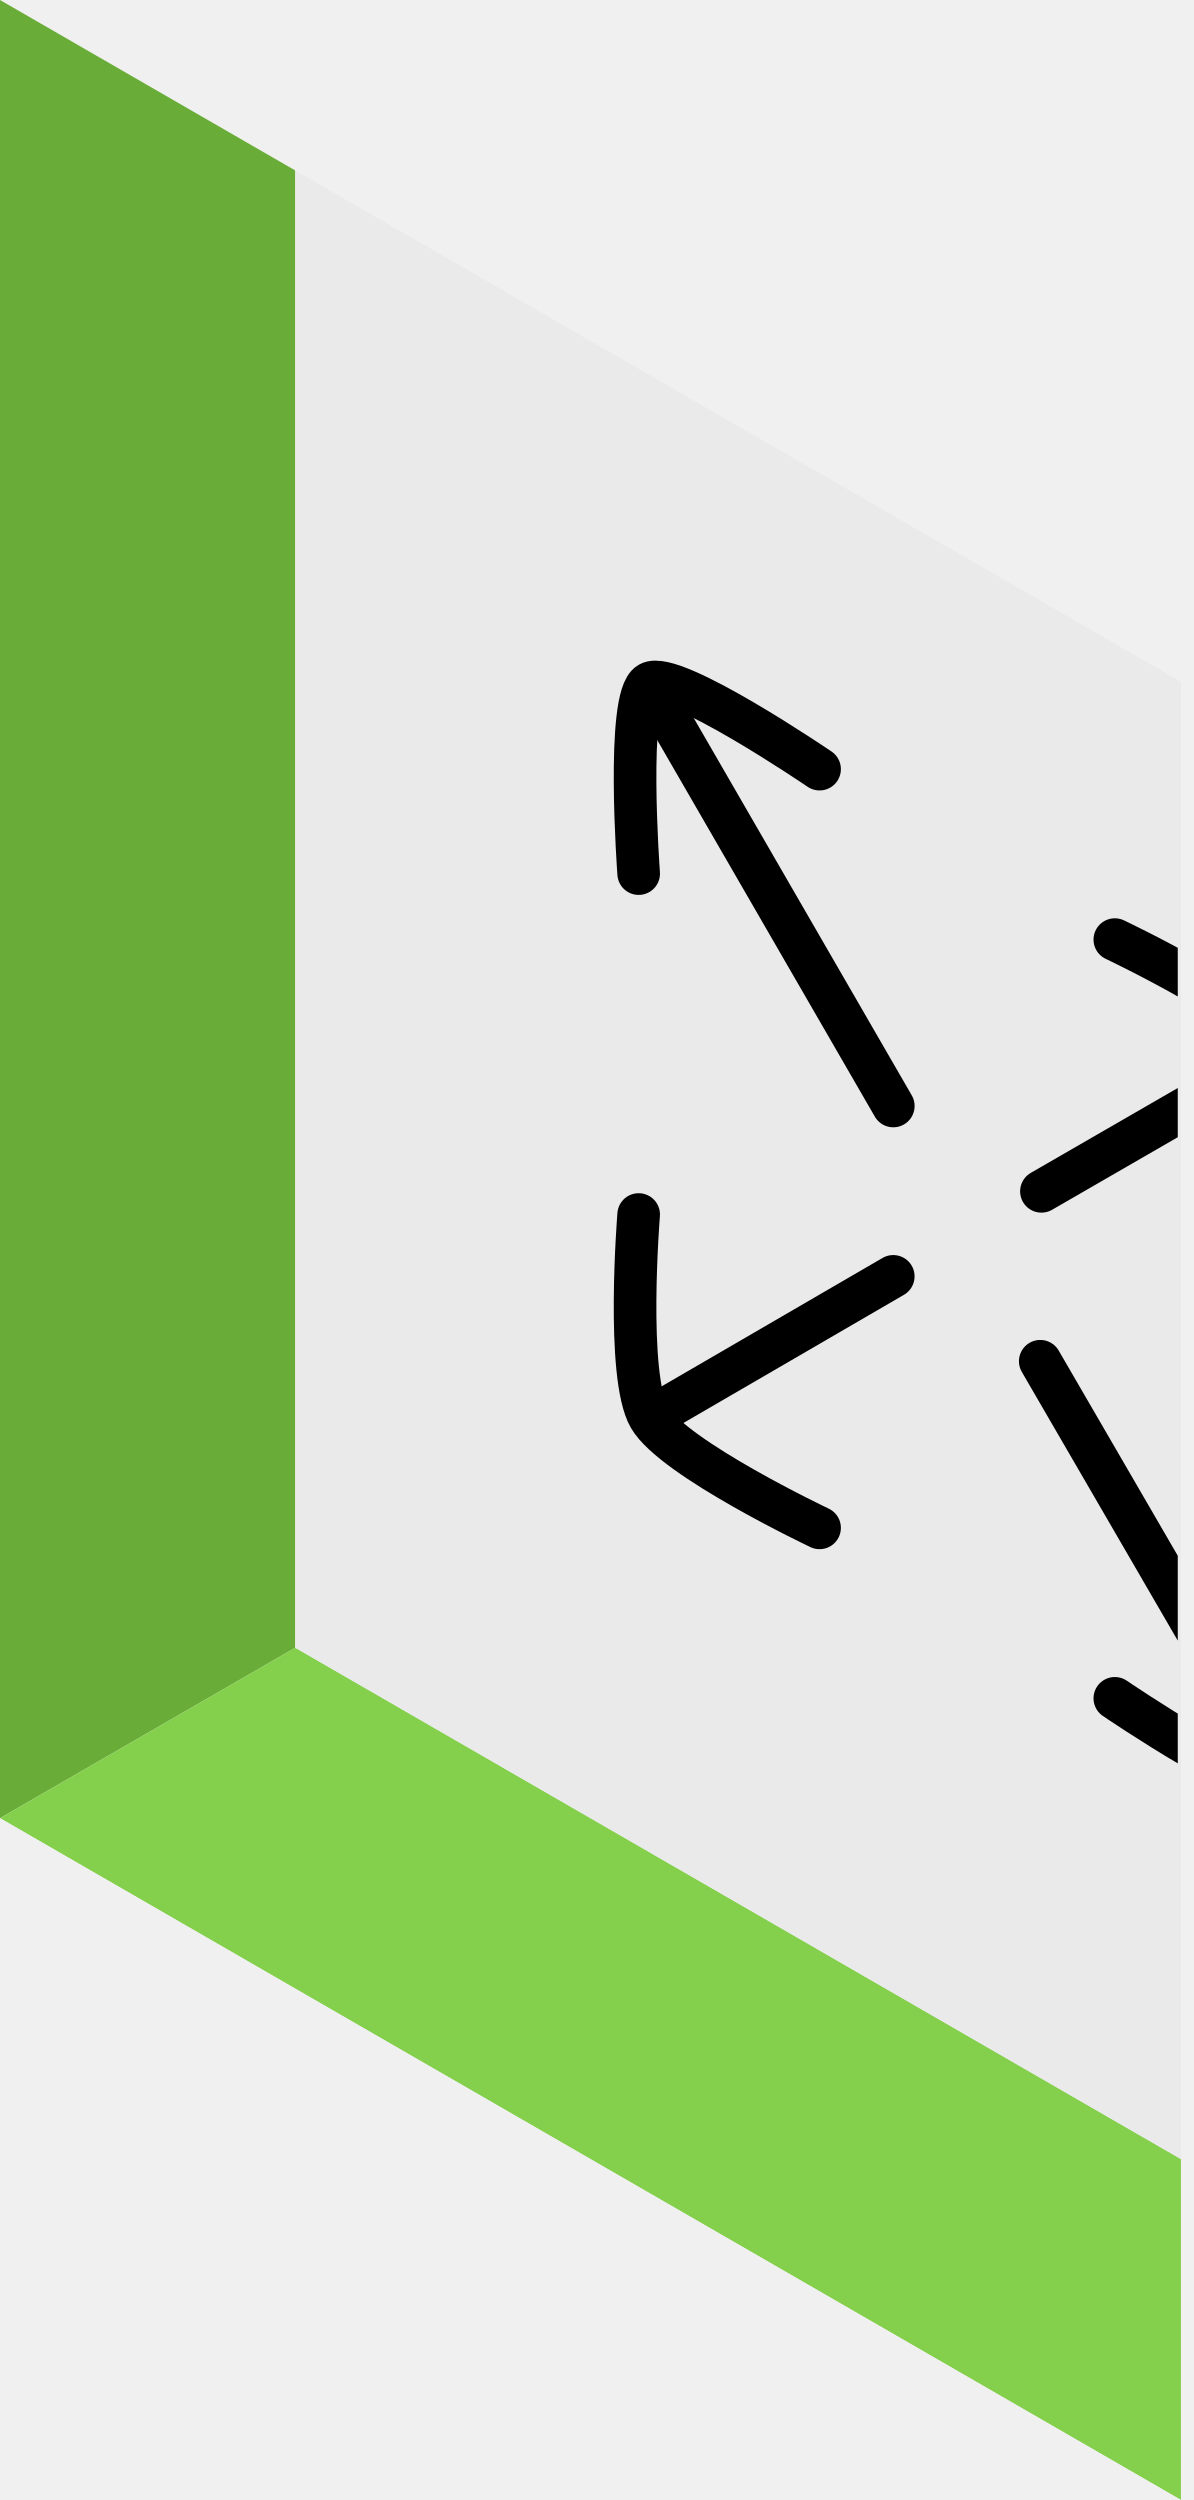
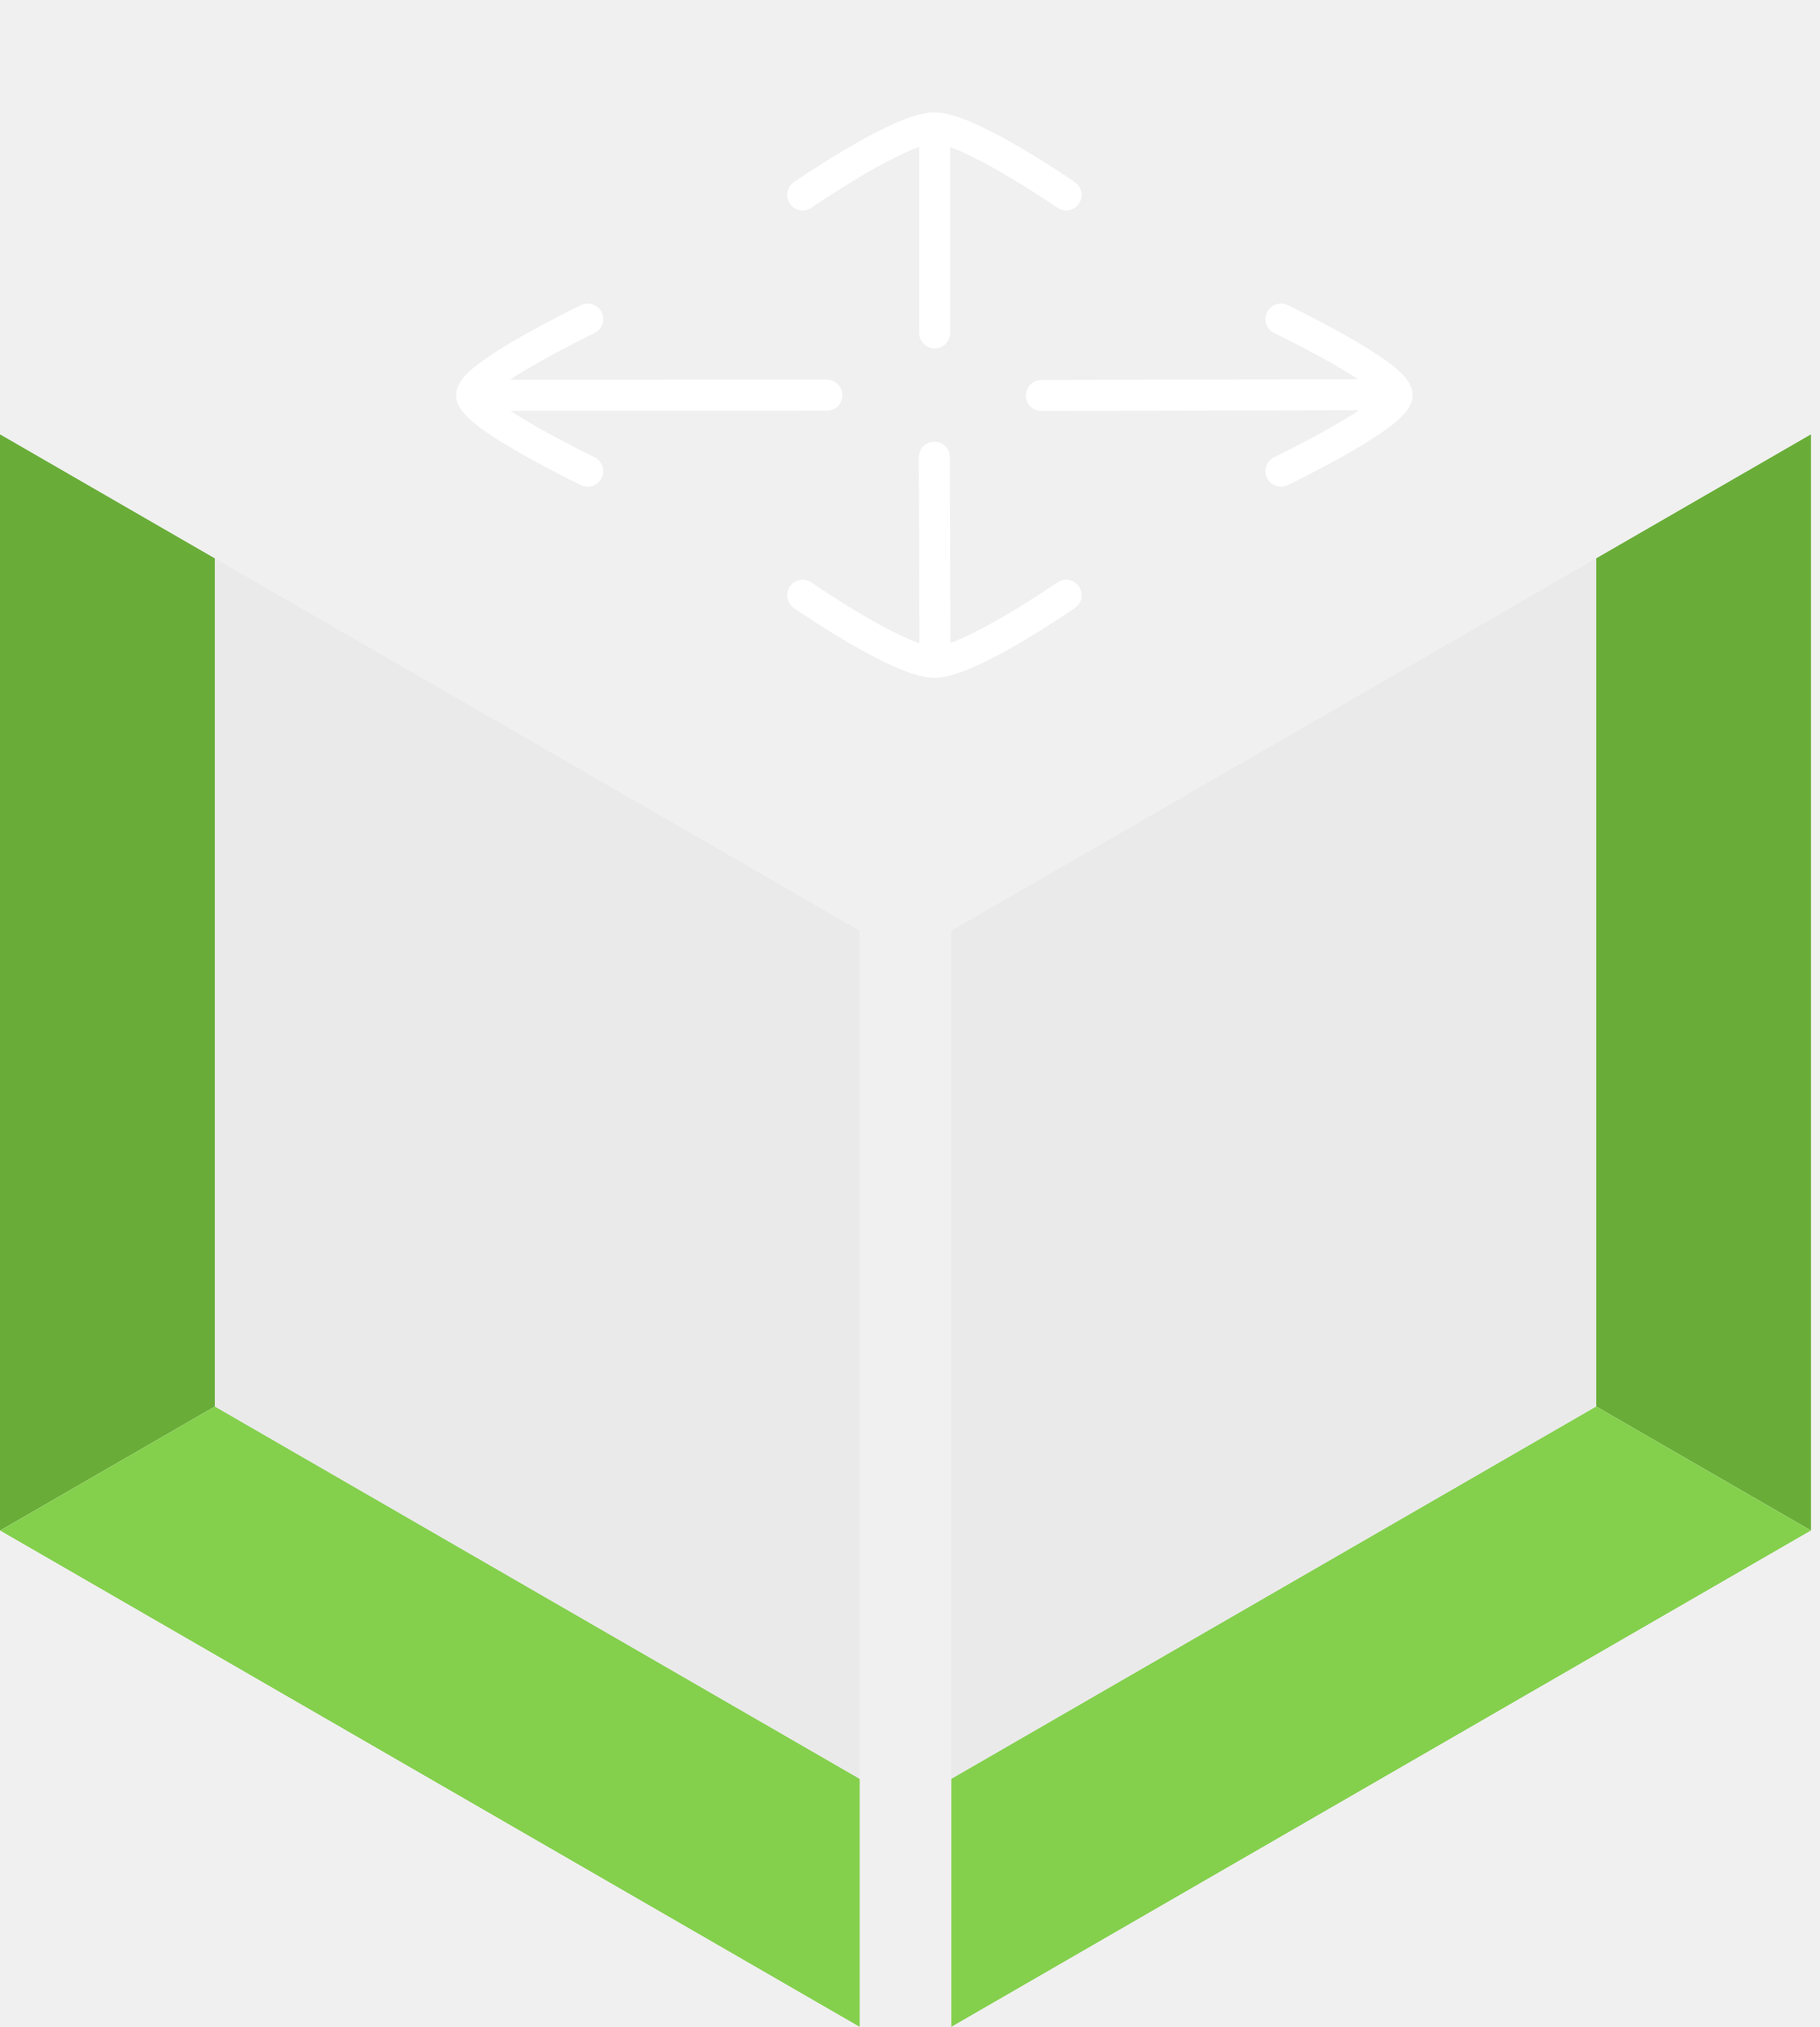
- <svg xmlns="http://www.w3.org/2000/svg" width="42" height="88" viewBox="0 0 42 88" fill="none">
-   <mask id="mask0_2170_23103" style="mask-type:alpha" maskUnits="userSpaceOnUse" x="0" y="0" width="42" height="88">
-     <rect width="48" height="64" transform="matrix(0.866025 0.5 0 1 0 0)" fill="#D9D9D9" />
+ <svg xmlns="http://www.w3.org/2000/svg" width="88" height="98" viewBox="0 0 88 98" fill="none">
+   <mask id="mask0_2338_16691" style="mask-type:alpha" maskUnits="userSpaceOnUse" x="0" y="21" width="42" height="77">
+     <rect width="48" height="53" transform="matrix(0.866025 0.5 0 1 0 21)" fill="#D9D9D9" />
  </mask>
-   <g mask="url(#mask0_2170_23103)">
-     <rect width="12" height="64" transform="matrix(0.866025 -0.5 0 1 0 0)" fill="#69AD38" />
-     <rect width="48" height="12" transform="matrix(0.866025 0.5 -0.866025 0.5 10.3926 58)" fill="#84D04D" />
-     <rect width="48" height="64" transform="matrix(0.866025 0.5 0 1 10.3926 -6)" fill="#EAEAEA" />
+   <g mask="url(#mask0_2338_16691)">
+     <rect width="12" height="53" transform="matrix(0.866025 -0.5 0 1 0 21)" fill="#69AD38" />
+     <rect width="48" height="12" transform="matrix(0.866025 0.5 -0.866025 0.5 10.3926 68)" fill="#84D04D" />
+     <rect width="48" height="53" transform="matrix(0.866025 0.5 0 1 10.3926 15)" fill="#EAEAEA" />
  </g>
-   <g clip-path="url(#clip0_2170_23103)">
-     <path d="M28.849 27.074C28.849 27.074 23.697 23.566 22.858 24.05C22.019 24.535 22.481 30.751 22.481 30.751" stroke="black" stroke-width="1.5" stroke-linecap="round" stroke-linejoin="round" />
-     <path d="M28.849 53.781C28.849 53.781 23.697 51.34 22.858 49.887C22.019 48.434 22.481 42.751 22.481 42.751" stroke="black" stroke-width="1.5" stroke-linecap="round" stroke-linejoin="round" />
-     <path d="M39.242 33.074C39.242 33.074 44.394 35.515 45.233 36.969C46.072 38.422 45.61 44.104 45.61 44.104" stroke="black" stroke-width="1.5" stroke-linecap="round" stroke-linejoin="round" />
-     <path d="M39.242 59.781C39.242 59.781 44.394 63.29 45.233 62.805C46.072 62.321 45.61 56.104 45.61 56.104" stroke="black" stroke-width="1.5" stroke-linecap="round" stroke-linejoin="round" />
-     <path d="M36.658 41.935L44.519 37.396" stroke="black" stroke-width="1.5" stroke-linecap="round" stroke-linejoin="round" />
-     <path d="M31.443 44.928L23.185 49.728" stroke="black" stroke-width="1.5" stroke-linecap="round" stroke-linejoin="round" />
-     <path d="M31.444 38.931L23.453 25.102" stroke="black" stroke-width="1.5" stroke-linecap="round" stroke-linejoin="round" />
-     <path d="M36.617 47.916L45.123 62.571" stroke="black" stroke-width="1.5" stroke-linecap="round" stroke-linejoin="round" />
+   <mask id="mask1_2338_16691" style="mask-type:alpha" maskUnits="userSpaceOnUse" x="46" y="20" width="42" height="78">
+     <rect width="48" height="53" transform="matrix(-0.866025 0.5 0 1 87.5693 20.998)" fill="#D9D9D9" />
+   </mask>
+   <g mask="url(#mask1_2338_16691)">
+     <rect width="12" height="53" transform="matrix(-0.866025 -0.5 0 1 87.5693 20.998)" fill="#69AD38" />
+     <rect width="48" height="12" transform="matrix(-0.866025 0.5 0.866025 0.5 77.1768 67.998)" fill="#84D04D" />
+     <rect width="48" height="53" transform="matrix(-0.866025 0.5 0 1 77.1768 14.998)" fill="#EAEAEA" />
+   </g>
+   <g clip-path="url(#clip0_2338_16691)">
+     <path d="M28.42 15.427C28.42 15.427 22.805 18.135 22.805 19.104C22.805 20.072 28.42 22.78 28.42 22.78" stroke="white" stroke-width="1.5" stroke-linecap="round" stroke-linejoin="round" />
+     <path d="M51.549 28.78C51.549 28.78 46.859 32.022 45.181 32.022C43.502 32.022 38.813 28.78 38.813 28.78" stroke="white" stroke-width="1.5" stroke-linecap="round" stroke-linejoin="round" />
+     <path d="M38.813 9.425C38.813 9.425 43.503 6.183 45.181 6.183C46.859 6.183 51.549 9.425 51.549 9.425" stroke="white" stroke-width="1.5" stroke-linecap="round" stroke-linejoin="round" />
+     <path d="M61.941 22.778C61.941 22.778 67.556 20.07 67.556 19.102C67.556 18.133 61.941 15.425 61.941 15.425" stroke="white" stroke-width="1.5" stroke-linecap="round" stroke-linejoin="round" />
+     <path d="M45.194 16.093L45.194 7.016" stroke="white" stroke-width="1.5" stroke-linecap="round" stroke-linejoin="round" />
+     <path d="M45.179 22.107L45.207 31.659" stroke="white" stroke-width="1.5" stroke-linecap="round" stroke-linejoin="round" />
+     <path d="M39.984 19.107L24.013 19.113" stroke="white" stroke-width="1.5" stroke-linecap="round" stroke-linejoin="round" />
+     <path d="M50.353 19.121L67.299 19.082" stroke="white" stroke-width="1.5" stroke-linecap="round" stroke-linejoin="round" />
  </g>
  <defs>
-     <clipPath id="clip0_2170_23103">
-       <rect width="31.705" height="31.705" fill="white" transform="matrix(0.866025 0.5 0 1 14 17)" />
+     <clipPath id="clip0_2338_16691">
+       <rect width="41.569" height="41.569" fill="white" transform="matrix(0.866025 -0.5 0.866025 0.5 8 20.7832)" />
    </clipPath>
  </defs>
</svg>
